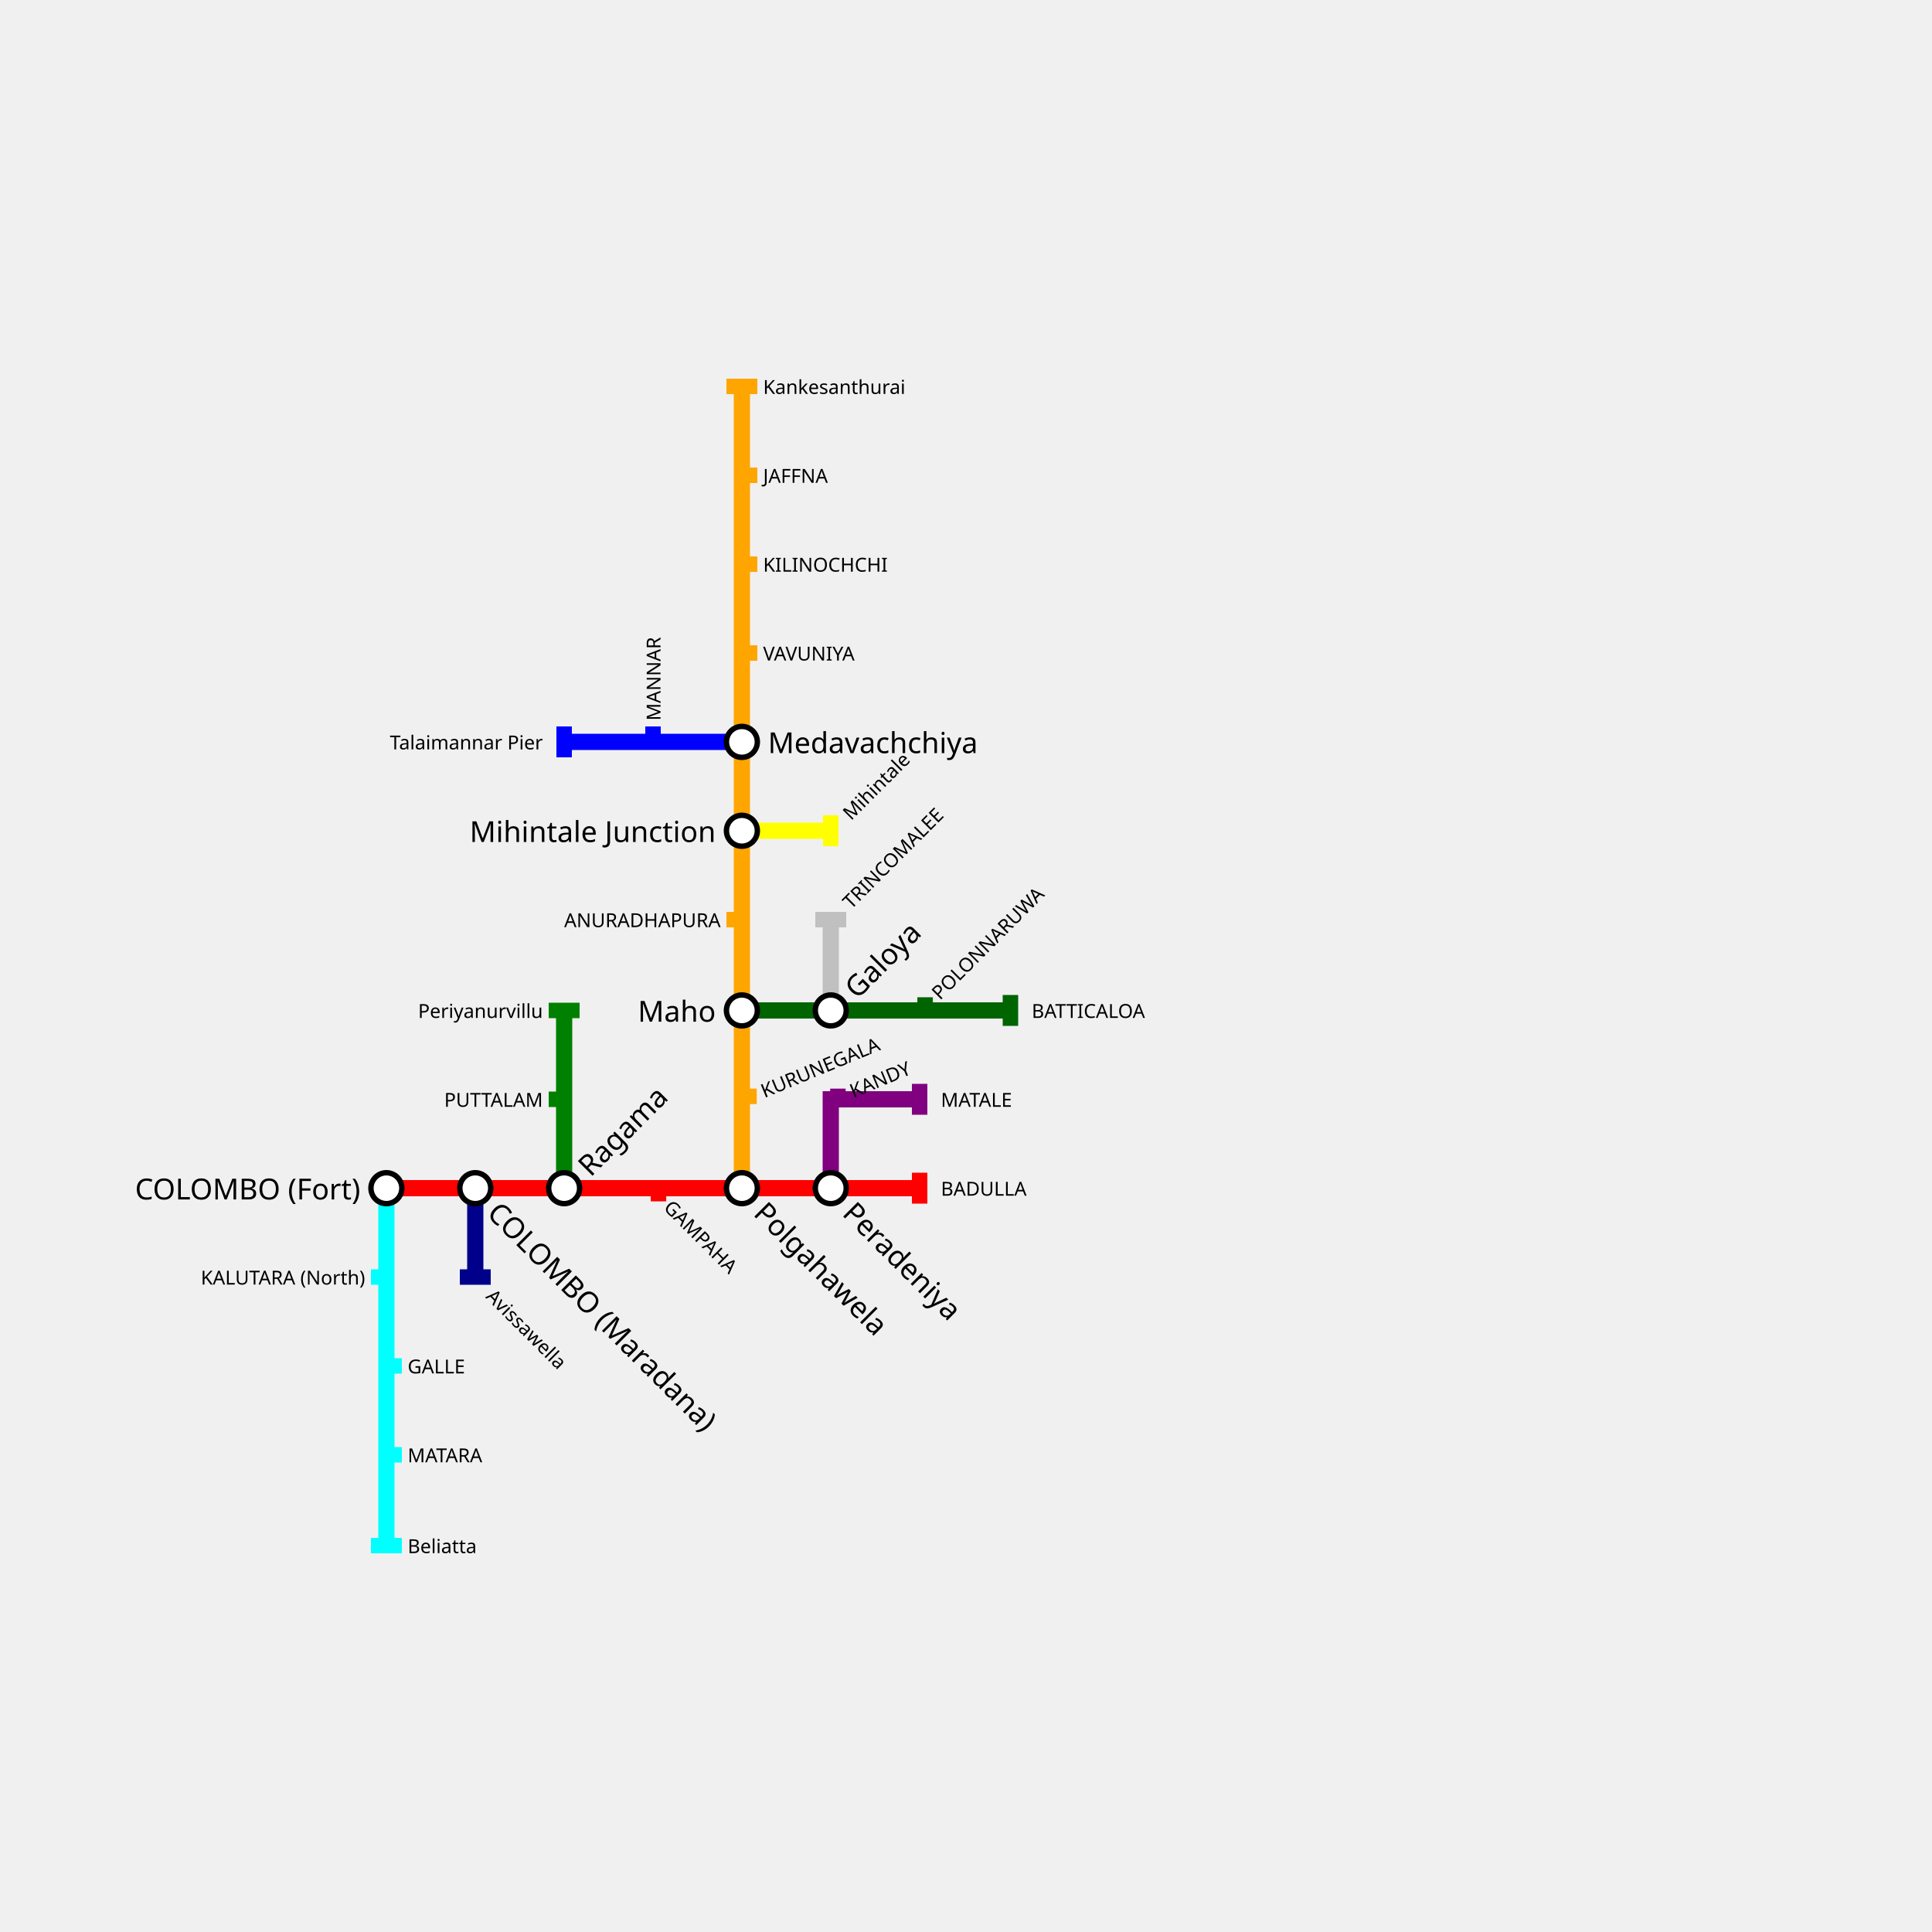
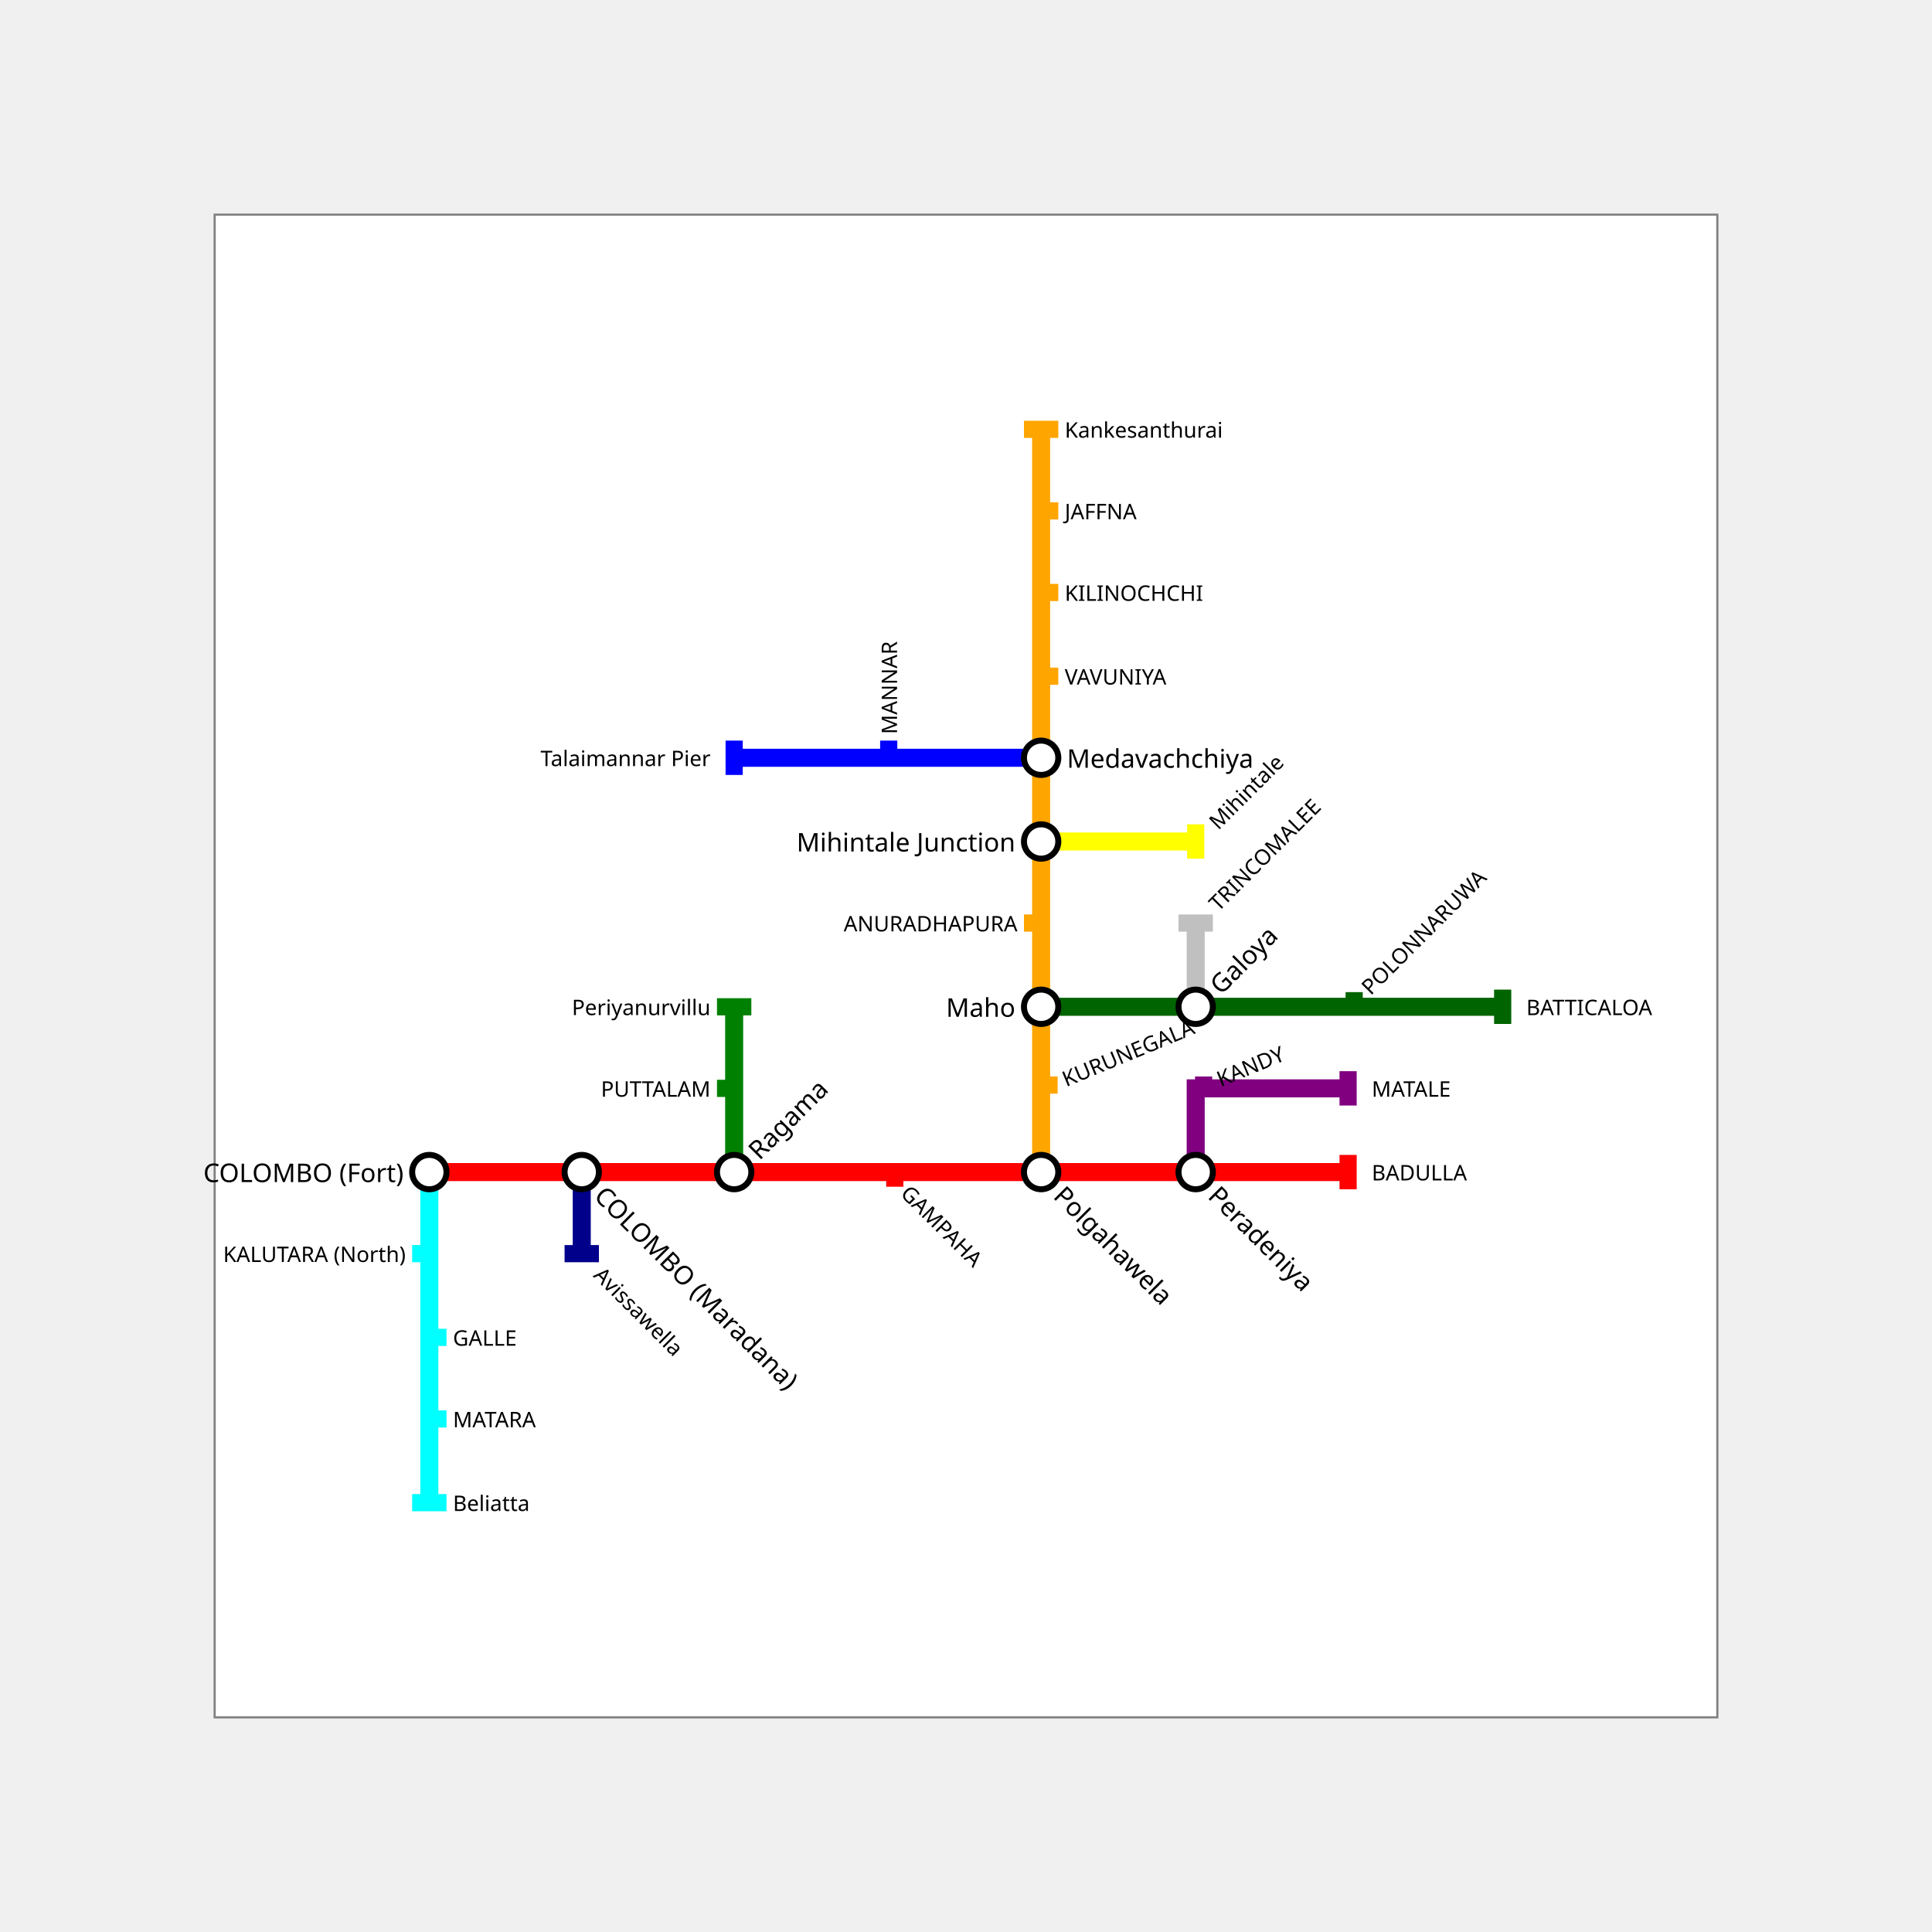
- <svg xmlns="http://www.w3.org/2000/svg" width="1000" height="1000" padding="200">
+ <svg xmlns="http://www.w3.org/2000/svg" width="900" height="900" padding="200">
+   <rect x="100.0" y="100.0" width="700" height="700" fill="white" stroke="gray" />
  <g>
-     <polyline fill="none" stroke-width="8.4" stroke-opacity="1" points="200,615 246,615 292,615 338,615 384,615 430,615 476,615" stroke="red" />
-     <rect stroke="none" fill-opacity="1" x="472" y="607" width="8" height="16" fill="red" />
+     <polyline fill="none" stroke-width="8.4" stroke-opacity="1" points="200,546 271,546 342,546 414,546 485,546 557,546 628,546" stroke="red" />
+     <rect stroke="none" fill-opacity="1" x="624" y="538" width="8" height="16" fill="red" />
  </g>
  <g>
-     <polyline fill="none" stroke-width="8.4" stroke-opacity="1" points="200,615 200,661 200,707 200,753 200,800" stroke="cyan" />
-     <rect stroke="none" fill-opacity="1" x="192" y="796" width="16" height="8" fill="cyan" />
+     <polyline fill="none" stroke-width="8.4" stroke-opacity="1" points="200,546 200,584 200,623 200,661 200,700" stroke="cyan" />
+     <rect stroke="none" fill-opacity="1" x="192" y="696" width="16" height="8" fill="cyan" />
  </g>
  <g>
-     <polyline fill="none" stroke-width="8.4" stroke-opacity="1" points="384,615 384,569 384,523 384,476 384,430 384,384 384,338 384,292 384,246 384,200" stroke="orange" />
-     <rect stroke="none" fill-opacity="1" x="376" y="196" width="16" height="8" fill="orange" />
+     <polyline fill="none" stroke-width="8.4" stroke-opacity="1" points="485,546 485,507 485,469 485,430 485,392 485,353 485,315 485,276 485,238 485,200" stroke="orange" />
+     <rect stroke="none" fill-opacity="1" x="477" y="196" width="16" height="8" fill="orange" />
  </g>
  <g>
-     <polyline fill="none" stroke-width="8.4" stroke-opacity="1" points="246,615 246,661" stroke="darkblue" />
-     <rect stroke="none" fill-opacity="1" x="238" y="657" width="16" height="8" fill="darkblue" />
+     <polyline fill="none" stroke-width="8.4" stroke-opacity="1" points="271,546 271,584" stroke="darkblue" />
+     <rect stroke="none" fill-opacity="1" x="263" y="580" width="16" height="8" fill="darkblue" />
  </g>
  <g>
-     <polyline fill="none" stroke-width="8.4" stroke-opacity="1" points="292,615 292,569 292,523" stroke="green" />
-     <rect stroke="none" fill-opacity="1" x="284" y="519" width="16" height="8" fill="green" />
+     <polyline fill="none" stroke-width="8.4" stroke-opacity="1" points="342,546 342,507 342,469" stroke="green" />
+     <rect stroke="none" fill-opacity="1" x="334" y="465" width="16" height="8" fill="green" />
  </g>
  <g>
-     <polyline fill="none" stroke-width="8.4" stroke-opacity="1" points="430,615 430,569 476,569" stroke="purple" />
-     <rect stroke="none" fill-opacity="1" x="472" y="561" width="8" height="16" fill="purple" />
+     <polyline fill="none" stroke-width="8.4" stroke-opacity="1" points="557,546 557,507 628,507" stroke="purple" />
+     <rect stroke="none" fill-opacity="1" x="624" y="499" width="8" height="16" fill="purple" />
  </g>
  <g>
-     <polyline fill="none" stroke-width="8.4" stroke-opacity="1" points="384,430 430,430" stroke="yellow" />
-     <rect stroke="none" fill-opacity="1" x="426" y="422" width="8" height="16" fill="yellow" />
+     <polyline fill="none" stroke-width="8.4" stroke-opacity="1" points="485,392 557,392" stroke="yellow" />
+     <rect stroke="none" fill-opacity="1" x="553" y="384" width="8" height="16" fill="yellow" />
  </g>
  <g>
-     <polyline fill="none" stroke-width="8.4" stroke-opacity="1" points="384,384 338,384 292,384" stroke="blue" />
-     <rect stroke="none" fill-opacity="1" x="288" y="376" width="8" height="16" fill="blue" />
+     <polyline fill="none" stroke-width="8.4" stroke-opacity="1" points="485,353 414,353 342,353" stroke="blue" />
+     <rect stroke="none" fill-opacity="1" x="338" y="345" width="8" height="16" fill="blue" />
  </g>
  <g>
-     <polyline fill="none" stroke-width="8.4" stroke-opacity="1" points="384,523 430,523 476,523 523,523" stroke="darkgreen" />
-     <rect stroke="none" fill-opacity="1" x="519" y="515" width="8" height="16" fill="darkgreen" />
+     <polyline fill="none" stroke-width="8.4" stroke-opacity="1" points="485,469 557,469 628,469 700,469" stroke="darkgreen" />
+     <rect stroke="none" fill-opacity="1" x="696" y="461" width="8" height="16" fill="darkgreen" />
  </g>
  <g>
-     <polyline fill="none" stroke-width="8.4" stroke-opacity="1" points="430,523 430,476" stroke="silver" />
-     <rect stroke="none" fill-opacity="1" x="422" y="472" width="16" height="8" fill="silver" />
+     <polyline fill="none" stroke-width="8.4" stroke-opacity="1" points="557,469 557,430" stroke="silver" />
+     <rect stroke="none" fill-opacity="1" x="549" y="426" width="16" height="8" fill="silver" />
  </g>
  <g>
-     <text fill="black" stroke="none" font-size="10" font-family="Trebuchet MS" font-weight="100" text-anchor="start" dominant-baseline="central" x="395.0" y="200" transform="translate(384,200) rotate(-0) translate(-384,-200)">Kankesanthurai</text>
+     <text fill="black" stroke="none" font-size="10" font-family="Trebuchet MS" font-weight="100" text-anchor="start" dominant-baseline="central" x="496.0" y="200" transform="translate(485,200) rotate(-0) translate(-485,-200)">Kankesanthurai</text>
  </g>
  <g>
-     <circle r="8" fill="white" stroke="black" stroke-width="2.8" cx="200" cy="615" />
-     <text fill="black" stroke="none" font-size="15" font-family="Trebuchet MS" font-weight="100" text-anchor="end" dominant-baseline="central" x="186.5" y="615" transform="translate(200,615) rotate(-0) translate(-200,-615)">COLOMBO (Fort)</text>
+     <circle r="8" fill="white" stroke="black" stroke-width="2.8" cx="200" cy="546" />
+     <text fill="black" stroke="none" font-size="12" font-family="Trebuchet MS" font-weight="100" text-anchor="end" dominant-baseline="central" x="188.0" y="546" transform="translate(200,546) rotate(-0) translate(-200,-546)">COLOMBO (Fort)</text>
  </g>
  <g>
-     <text fill="black" stroke="none" font-size="10" font-family="Trebuchet MS" font-weight="100" text-anchor="start" dominant-baseline="central" x="487.0" y="615" transform="translate(476,615) rotate(-0) translate(-476,-615)">BADULLA</text>
+     <text fill="black" stroke="none" font-size="10" font-family="Trebuchet MS" font-weight="100" text-anchor="start" dominant-baseline="central" x="639.0" y="546" transform="translate(628,546) rotate(-0) translate(-628,-546)">BADULLA</text>
  </g>
  <g>
-     <text fill="black" stroke="none" font-size="10" font-family="Trebuchet MS" font-weight="100" text-anchor="start" dominant-baseline="central" x="211.0" y="800" transform="translate(200,800) rotate(-0) translate(-200,-800)">Beliatta</text>
+     <text fill="black" stroke="none" font-size="10" font-family="Trebuchet MS" font-weight="100" text-anchor="start" dominant-baseline="central" x="211.0" y="700" transform="translate(200,700) rotate(-0) translate(-200,-700)">Beliatta</text>
  </g>
  <g>
-     <text fill="black" stroke="none" font-size="10" font-family="Trebuchet MS" font-weight="100" text-anchor="start" dominant-baseline="central" x="257.0" y="661" transform="translate(246,661) rotate(-315) translate(-246,-661)">Avissawella</text>
+     <text fill="black" stroke="none" font-size="10" font-family="Trebuchet MS" font-weight="100" text-anchor="start" dominant-baseline="central" x="282.0" y="584" transform="translate(271,584) rotate(-315) translate(-271,-584)">Avissawella</text>
  </g>
  <g>
-     <text fill="black" stroke="none" font-size="10" font-family="Trebuchet MS" font-weight="100" text-anchor="end" dominant-baseline="central" x="281.0" y="523" transform="translate(292,523) rotate(-0) translate(-292,-523)">Periyanurvillu</text>
+     <text fill="black" stroke="none" font-size="10" font-family="Trebuchet MS" font-weight="100" text-anchor="end" dominant-baseline="central" x="331.0" y="469" transform="translate(342,469) rotate(-0) translate(-342,-469)">Periyanurvillu</text>
  </g>
  <g>
-     <text fill="black" stroke="none" font-size="10" font-family="Trebuchet MS" font-weight="100" text-anchor="start" dominant-baseline="central" x="487.0" y="569" transform="translate(476,569) rotate(-0) translate(-476,-569)">MATALE</text>
+     <text fill="black" stroke="none" font-size="10" font-family="Trebuchet MS" font-weight="100" text-anchor="start" dominant-baseline="central" x="639.0" y="507" transform="translate(628,507) rotate(-0) translate(-628,-507)">MATALE</text>
  </g>
  <g>
-     <rect stroke="none" fill-opacity="1" x="429.696" y="563.469" width="8" height="8" fill="purple" />
-     <text fill="black" stroke="none" font-size="10" font-family="Trebuchet MS" font-weight="100" text-anchor="start" dominant-baseline="central" x="441.0" y="569" transform="translate(430,569) rotate(-22.5) translate(-430,-569)">KANDY</text>
+     <rect stroke="none" fill-opacity="1" x="556.696" y="501.469" width="8" height="8" fill="purple" />
+     <text fill="black" stroke="none" font-size="10" font-family="Trebuchet MS" font-weight="100" text-anchor="start" dominant-baseline="central" x="568.0" y="507" transform="translate(557,507) rotate(-22.5) translate(-557,-507)">KANDY</text>
  </g>
  <g>
-     <text fill="black" stroke="none" font-size="10" font-family="Trebuchet MS" font-weight="100" text-anchor="start" dominant-baseline="central" x="441.0" y="430" transform="translate(430,430) rotate(-45) translate(-430,-430)">Mihintale</text>
+     <text fill="black" stroke="none" font-size="10" font-family="Trebuchet MS" font-weight="100" text-anchor="start" dominant-baseline="central" x="568.0" y="392" transform="translate(557,392) rotate(-45) translate(-557,-392)">Mihintale</text>
  </g>
  <g>
-     <text fill="black" stroke="none" font-size="10" font-family="Trebuchet MS" font-weight="100" text-anchor="end" dominant-baseline="central" x="281.0" y="384" transform="translate(292,384) rotate(-0) translate(-292,-384)">Talaimannar Pier</text>
+     <text fill="black" stroke="none" font-size="10" font-family="Trebuchet MS" font-weight="100" text-anchor="end" dominant-baseline="central" x="331.0" y="353" transform="translate(342,353) rotate(-0) translate(-342,-353)">Talaimannar Pier</text>
  </g>
  <g>
-     <text fill="black" stroke="none" font-size="10" font-family="Trebuchet MS" font-weight="100" text-anchor="start" dominant-baseline="central" x="534.0" y="523" transform="translate(523,523) rotate(-0) translate(-523,-523)">BATTICALOA</text>
+     <text fill="black" stroke="none" font-size="10" font-family="Trebuchet MS" font-weight="100" text-anchor="start" dominant-baseline="central" x="711.0" y="469" transform="translate(700,469) rotate(-0) translate(-700,-469)">BATTICALOA</text>
  </g>
  <g>
-     <text fill="black" stroke="none" font-size="10" font-family="Trebuchet MS" font-weight="100" text-anchor="start" dominant-baseline="central" x="441.0" y="476" transform="translate(430,476) rotate(-45) translate(-430,-476)">TRINCOMALEE</text>
+     <text fill="black" stroke="none" font-size="10" font-family="Trebuchet MS" font-weight="100" text-anchor="start" dominant-baseline="central" x="568.0" y="430" transform="translate(557,430) rotate(-45) translate(-557,-430)">TRINCOMALEE</text>
  </g>
  <g>
-     <circle r="8" fill="white" stroke="black" stroke-width="2.8" cx="246" cy="615" />
-     <text fill="black" stroke="none" font-size="15" font-family="Trebuchet MS" font-weight="100" text-anchor="start" dominant-baseline="central" x="259.5" y="615" transform="translate(246,615) rotate(-315) translate(-246,-615)">COLOMBO (Maradana)</text>
+     <circle r="8" fill="white" stroke="black" stroke-width="2.8" cx="271" cy="546" />
+     <text fill="black" stroke="none" font-size="12" font-family="Trebuchet MS" font-weight="100" text-anchor="start" dominant-baseline="central" x="283.0" y="546" transform="translate(271,546) rotate(-315) translate(-271,-546)">COLOMBO (Maradana)</text>
  </g>
  <g>
-     <circle r="8" fill="white" stroke="black" stroke-width="2.8" cx="292" cy="615" />
-     <text fill="black" stroke="none" font-size="15" font-family="Trebuchet MS" font-weight="100" text-anchor="start" dominant-baseline="central" x="305.5" y="615" transform="translate(292,615) rotate(-45) translate(-292,-615)">Ragama</text>
+     <circle r="8" fill="white" stroke="black" stroke-width="2.8" cx="342" cy="546" />
+     <text fill="black" stroke="none" font-size="12" font-family="Trebuchet MS" font-weight="100" text-anchor="start" dominant-baseline="central" x="354.0" y="546" transform="translate(342,546) rotate(-45) translate(-342,-546)">Ragama</text>
  </g>
  <g>
-     <rect stroke="none" fill-opacity="1" x="336.828" y="613.828" width="8" height="8" fill="red" />
-     <text fill="black" stroke="none" font-size="10" font-family="Trebuchet MS" font-weight="100" text-anchor="start" dominant-baseline="central" x="349.0" y="615" transform="translate(338,615) rotate(-315) translate(-338,-615)">GAMPAHA</text>
+     <rect stroke="none" fill-opacity="1" x="412.828" y="544.828" width="8" height="8" fill="red" />
+     <text fill="black" stroke="none" font-size="10" font-family="Trebuchet MS" font-weight="100" text-anchor="start" dominant-baseline="central" x="425.0" y="546" transform="translate(414,546) rotate(-315) translate(-414,-546)">GAMPAHA</text>
  </g>
  <g>
-     <circle r="8" fill="white" stroke="black" stroke-width="2.8" cx="384" cy="615" />
-     <text fill="black" stroke="none" font-size="15" font-family="Trebuchet MS" font-weight="100" text-anchor="start" dominant-baseline="central" x="397.5" y="615" transform="translate(384,615) rotate(-315) translate(-384,-615)">Polgahawela</text>
+     <circle r="8" fill="white" stroke="black" stroke-width="2.8" cx="485" cy="546" />
+     <text fill="black" stroke="none" font-size="12" font-family="Trebuchet MS" font-weight="100" text-anchor="start" dominant-baseline="central" x="497.0" y="546" transform="translate(485,546) rotate(-315) translate(-485,-546)">Polgahawela</text>
  </g>
  <g>
-     <circle r="8" fill="white" stroke="black" stroke-width="2.8" cx="430" cy="615" />
-     <text fill="black" stroke="none" font-size="15" font-family="Trebuchet MS" font-weight="100" text-anchor="start" dominant-baseline="central" x="443.5" y="615" transform="translate(430,615) rotate(-315) translate(-430,-615)">Peradeniya</text>
+     <circle r="8" fill="white" stroke="black" stroke-width="2.8" cx="557" cy="546" />
+     <text fill="black" stroke="none" font-size="12" font-family="Trebuchet MS" font-weight="100" text-anchor="start" dominant-baseline="central" x="569.0" y="546" transform="translate(557,546) rotate(-315) translate(-557,-546)">Peradeniya</text>
  </g>
  <g>
-     <rect stroke="none" fill-opacity="1" x="192.0" y="657.0" width="8" height="8" fill="cyan" />
-     <text fill="black" stroke="none" font-size="10" font-family="Trebuchet MS" font-weight="100" text-anchor="end" dominant-baseline="central" x="189.0" y="661" transform="translate(200,661) rotate(-0) translate(-200,-661)">KALUTARA (North)</text>
+     <rect stroke="none" fill-opacity="1" x="192.0" y="580.0" width="8" height="8" fill="cyan" />
+     <text fill="black" stroke="none" font-size="10" font-family="Trebuchet MS" font-weight="100" text-anchor="end" dominant-baseline="central" x="189.0" y="584" transform="translate(200,584) rotate(-0) translate(-200,-584)">KALUTARA (North)</text>
  </g>
  <g>
-     <rect stroke="none" fill-opacity="1" x="200.0" y="703.0" width="8" height="8" fill="cyan" />
-     <text fill="black" stroke="none" font-size="10" font-family="Trebuchet MS" font-weight="100" text-anchor="start" dominant-baseline="central" x="211.0" y="707" transform="translate(200,707) rotate(-0) translate(-200,-707)">GALLE</text>
+     <rect stroke="none" fill-opacity="1" x="200.0" y="619.0" width="8" height="8" fill="cyan" />
+     <text fill="black" stroke="none" font-size="10" font-family="Trebuchet MS" font-weight="100" text-anchor="start" dominant-baseline="central" x="211.0" y="623" transform="translate(200,623) rotate(-0) translate(-200,-623)">GALLE</text>
  </g>
  <g>
-     <rect stroke="none" fill-opacity="1" x="200.0" y="749.0" width="8" height="8" fill="cyan" />
-     <text fill="black" stroke="none" font-size="10" font-family="Trebuchet MS" font-weight="100" text-anchor="start" dominant-baseline="central" x="211.0" y="753" transform="translate(200,753) rotate(-0) translate(-200,-753)">MATARA</text>
+     <rect stroke="none" fill-opacity="1" x="200.0" y="657.0" width="8" height="8" fill="cyan" />
+     <text fill="black" stroke="none" font-size="10" font-family="Trebuchet MS" font-weight="100" text-anchor="start" dominant-baseline="central" x="211.0" y="661" transform="translate(200,661) rotate(-0) translate(-200,-661)">MATARA</text>
  </g>
  <g>
-     <rect stroke="none" fill-opacity="1" x="383.696" y="563.469" width="8" height="8" fill="orange" />
-     <text fill="black" stroke="none" font-size="10" font-family="Trebuchet MS" font-weight="100" text-anchor="start" dominant-baseline="central" x="395.0" y="569" transform="translate(384,569) rotate(-22.5) translate(-384,-569)">KURUNEGALA</text>
+     <rect stroke="none" fill-opacity="1" x="484.696" y="501.469" width="8" height="8" fill="orange" />
+     <text fill="black" stroke="none" font-size="10" font-family="Trebuchet MS" font-weight="100" text-anchor="start" dominant-baseline="central" x="496.0" y="507" transform="translate(485,507) rotate(-22.5) translate(-485,-507)">KURUNEGALA</text>
  </g>
  <g>
-     <circle r="8" fill="white" stroke="black" stroke-width="2.8" cx="384" cy="523" />
-     <text fill="black" stroke="none" font-size="15" font-family="Trebuchet MS" font-weight="100" text-anchor="end" dominant-baseline="central" x="370.5" y="523" transform="translate(384,523) rotate(-0) translate(-384,-523)">Maho</text>
+     <circle r="8" fill="white" stroke="black" stroke-width="2.8" cx="485" cy="469" />
+     <text fill="black" stroke="none" font-size="12" font-family="Trebuchet MS" font-weight="100" text-anchor="end" dominant-baseline="central" x="473.0" y="469" transform="translate(485,469) rotate(-0) translate(-485,-469)">Maho</text>
  </g>
  <g>
-     <rect stroke="none" fill-opacity="1" x="376.0" y="472.0" width="8" height="8" fill="orange" />
-     <text fill="black" stroke="none" font-size="10" font-family="Trebuchet MS" font-weight="100" text-anchor="end" dominant-baseline="central" x="373.0" y="476" transform="translate(384,476) rotate(-0) translate(-384,-476)">ANURADHAPURA</text>
+     <rect stroke="none" fill-opacity="1" x="477.0" y="426.0" width="8" height="8" fill="orange" />
+     <text fill="black" stroke="none" font-size="10" font-family="Trebuchet MS" font-weight="100" text-anchor="end" dominant-baseline="central" x="474.0" y="430" transform="translate(485,430) rotate(-0) translate(-485,-430)">ANURADHAPURA</text>
  </g>
  <g>
-     <circle r="8" fill="white" stroke="black" stroke-width="2.8" cx="384" cy="430" />
-     <text fill="black" stroke="none" font-size="15" font-family="Trebuchet MS" font-weight="100" text-anchor="end" dominant-baseline="central" x="370.5" y="430" transform="translate(384,430) rotate(-0) translate(-384,-430)">Mihintale Junction</text>
+     <circle r="8" fill="white" stroke="black" stroke-width="2.8" cx="485" cy="392" />
+     <text fill="black" stroke="none" font-size="12" font-family="Trebuchet MS" font-weight="100" text-anchor="end" dominant-baseline="central" x="473.0" y="392" transform="translate(485,392) rotate(-0) translate(-485,-392)">Mihintale Junction</text>
  </g>
  <g>
-     <circle r="8" fill="white" stroke="black" stroke-width="2.8" cx="384" cy="384" />
-     <text fill="black" stroke="none" font-size="15" font-family="Trebuchet MS" font-weight="100" text-anchor="start" dominant-baseline="central" x="397.5" y="384" transform="translate(384,384) rotate(-0) translate(-384,-384)">Medavachchiya</text>
+     <circle r="8" fill="white" stroke="black" stroke-width="2.8" cx="485" cy="353" />
+     <text fill="black" stroke="none" font-size="12" font-family="Trebuchet MS" font-weight="100" text-anchor="start" dominant-baseline="central" x="497.0" y="353" transform="translate(485,353) rotate(-0) translate(-485,-353)">Medavachchiya</text>
  </g>
  <g>
-     <rect stroke="none" fill-opacity="1" x="384.0" y="334.0" width="8" height="8" fill="orange" />
-     <text fill="black" stroke="none" font-size="10" font-family="Trebuchet MS" font-weight="100" text-anchor="start" dominant-baseline="central" x="395.0" y="338" transform="translate(384,338) rotate(-0) translate(-384,-338)">VAVUNIYA</text>
+     <rect stroke="none" fill-opacity="1" x="485.0" y="311.0" width="8" height="8" fill="orange" />
+     <text fill="black" stroke="none" font-size="10" font-family="Trebuchet MS" font-weight="100" text-anchor="start" dominant-baseline="central" x="496.0" y="315" transform="translate(485,315) rotate(-0) translate(-485,-315)">VAVUNIYA</text>
  </g>
  <g>
-     <rect stroke="none" fill-opacity="1" x="384.0" y="288.0" width="8" height="8" fill="orange" />
-     <text fill="black" stroke="none" font-size="10" font-family="Trebuchet MS" font-weight="100" text-anchor="start" dominant-baseline="central" x="395.0" y="292" transform="translate(384,292) rotate(-0) translate(-384,-292)">KILINOCHCHI</text>
+     <rect stroke="none" fill-opacity="1" x="485.0" y="272.0" width="8" height="8" fill="orange" />
+     <text fill="black" stroke="none" font-size="10" font-family="Trebuchet MS" font-weight="100" text-anchor="start" dominant-baseline="central" x="496.0" y="276" transform="translate(485,276) rotate(-0) translate(-485,-276)">KILINOCHCHI</text>
  </g>
  <g>
-     <rect stroke="none" fill-opacity="1" x="384.0" y="242.0" width="8" height="8" fill="orange" />
-     <text fill="black" stroke="none" font-size="10" font-family="Trebuchet MS" font-weight="100" text-anchor="start" dominant-baseline="central" x="395.0" y="246" transform="translate(384,246) rotate(-0) translate(-384,-246)">JAFFNA</text>
+     <rect stroke="none" fill-opacity="1" x="485.0" y="234.0" width="8" height="8" fill="orange" />
+     <text fill="black" stroke="none" font-size="10" font-family="Trebuchet MS" font-weight="100" text-anchor="start" dominant-baseline="central" x="496.0" y="238" transform="translate(485,238) rotate(-0) translate(-485,-238)">JAFFNA</text>
  </g>
  <g>
-     <rect stroke="none" fill-opacity="1" x="284.0" y="565.0" width="8" height="8" fill="green" />
-     <text fill="black" stroke="none" font-size="10" font-family="Trebuchet MS" font-weight="100" text-anchor="end" dominant-baseline="central" x="281.0" y="569" transform="translate(292,569) rotate(-0) translate(-292,-569)">PUTTALAM</text>
+     <rect stroke="none" fill-opacity="1" x="334.0" y="503.0" width="8" height="8" fill="green" />
+     <text fill="black" stroke="none" font-size="10" font-family="Trebuchet MS" font-weight="100" text-anchor="end" dominant-baseline="central" x="331.0" y="507" transform="translate(342,507) rotate(-0) translate(-342,-507)">PUTTALAM</text>
  </g>
  <g>
-     <rect stroke="none" fill-opacity="1" x="334.0" y="376.0" width="8" height="8" fill="blue" />
-     <text fill="black" stroke="none" font-size="10" font-family="Trebuchet MS" font-weight="100" text-anchor="start" dominant-baseline="central" x="349.0" y="384" transform="translate(338,384) rotate(-90) translate(-338,-384)">MANNAR</text>
+     <rect stroke="none" fill-opacity="1" x="410.0" y="345.0" width="8" height="8" fill="blue" />
+     <text fill="black" stroke="none" font-size="10" font-family="Trebuchet MS" font-weight="100" text-anchor="start" dominant-baseline="central" x="425.0" y="353" transform="translate(414,353) rotate(-90) translate(-414,-353)">MANNAR</text>
  </g>
  <g>
-     <circle r="8" fill="white" stroke="black" stroke-width="2.8" cx="430" cy="523" />
-     <text fill="black" stroke="none" font-size="15" font-family="Trebuchet MS" font-weight="100" text-anchor="start" dominant-baseline="central" x="443.5" y="523" transform="translate(430,523) rotate(-45) translate(-430,-523)">Galoya</text>
+     <circle r="8" fill="white" stroke="black" stroke-width="2.8" cx="557" cy="469" />
+     <text fill="black" stroke="none" font-size="12" font-family="Trebuchet MS" font-weight="100" text-anchor="start" dominant-baseline="central" x="569.0" y="469" transform="translate(557,469) rotate(-45) translate(-557,-469)">Galoya</text>
  </g>
  <g>
-     <rect stroke="none" fill-opacity="1" x="474.828" y="516.172" width="8" height="8" fill="darkgreen" />
-     <text fill="black" stroke="none" font-size="10" font-family="Trebuchet MS" font-weight="100" text-anchor="start" dominant-baseline="central" x="487.0" y="523" transform="translate(476,523) rotate(-45) translate(-476,-523)">POLONNARUWA</text>
+     <rect stroke="none" fill-opacity="1" x="626.828" y="462.172" width="8" height="8" fill="darkgreen" />
+     <text fill="black" stroke="none" font-size="10" font-family="Trebuchet MS" font-weight="100" text-anchor="start" dominant-baseline="central" x="639.0" y="469" transform="translate(628,469) rotate(-45) translate(-628,-469)">POLONNARUWA</text>
  </g>
</svg>
